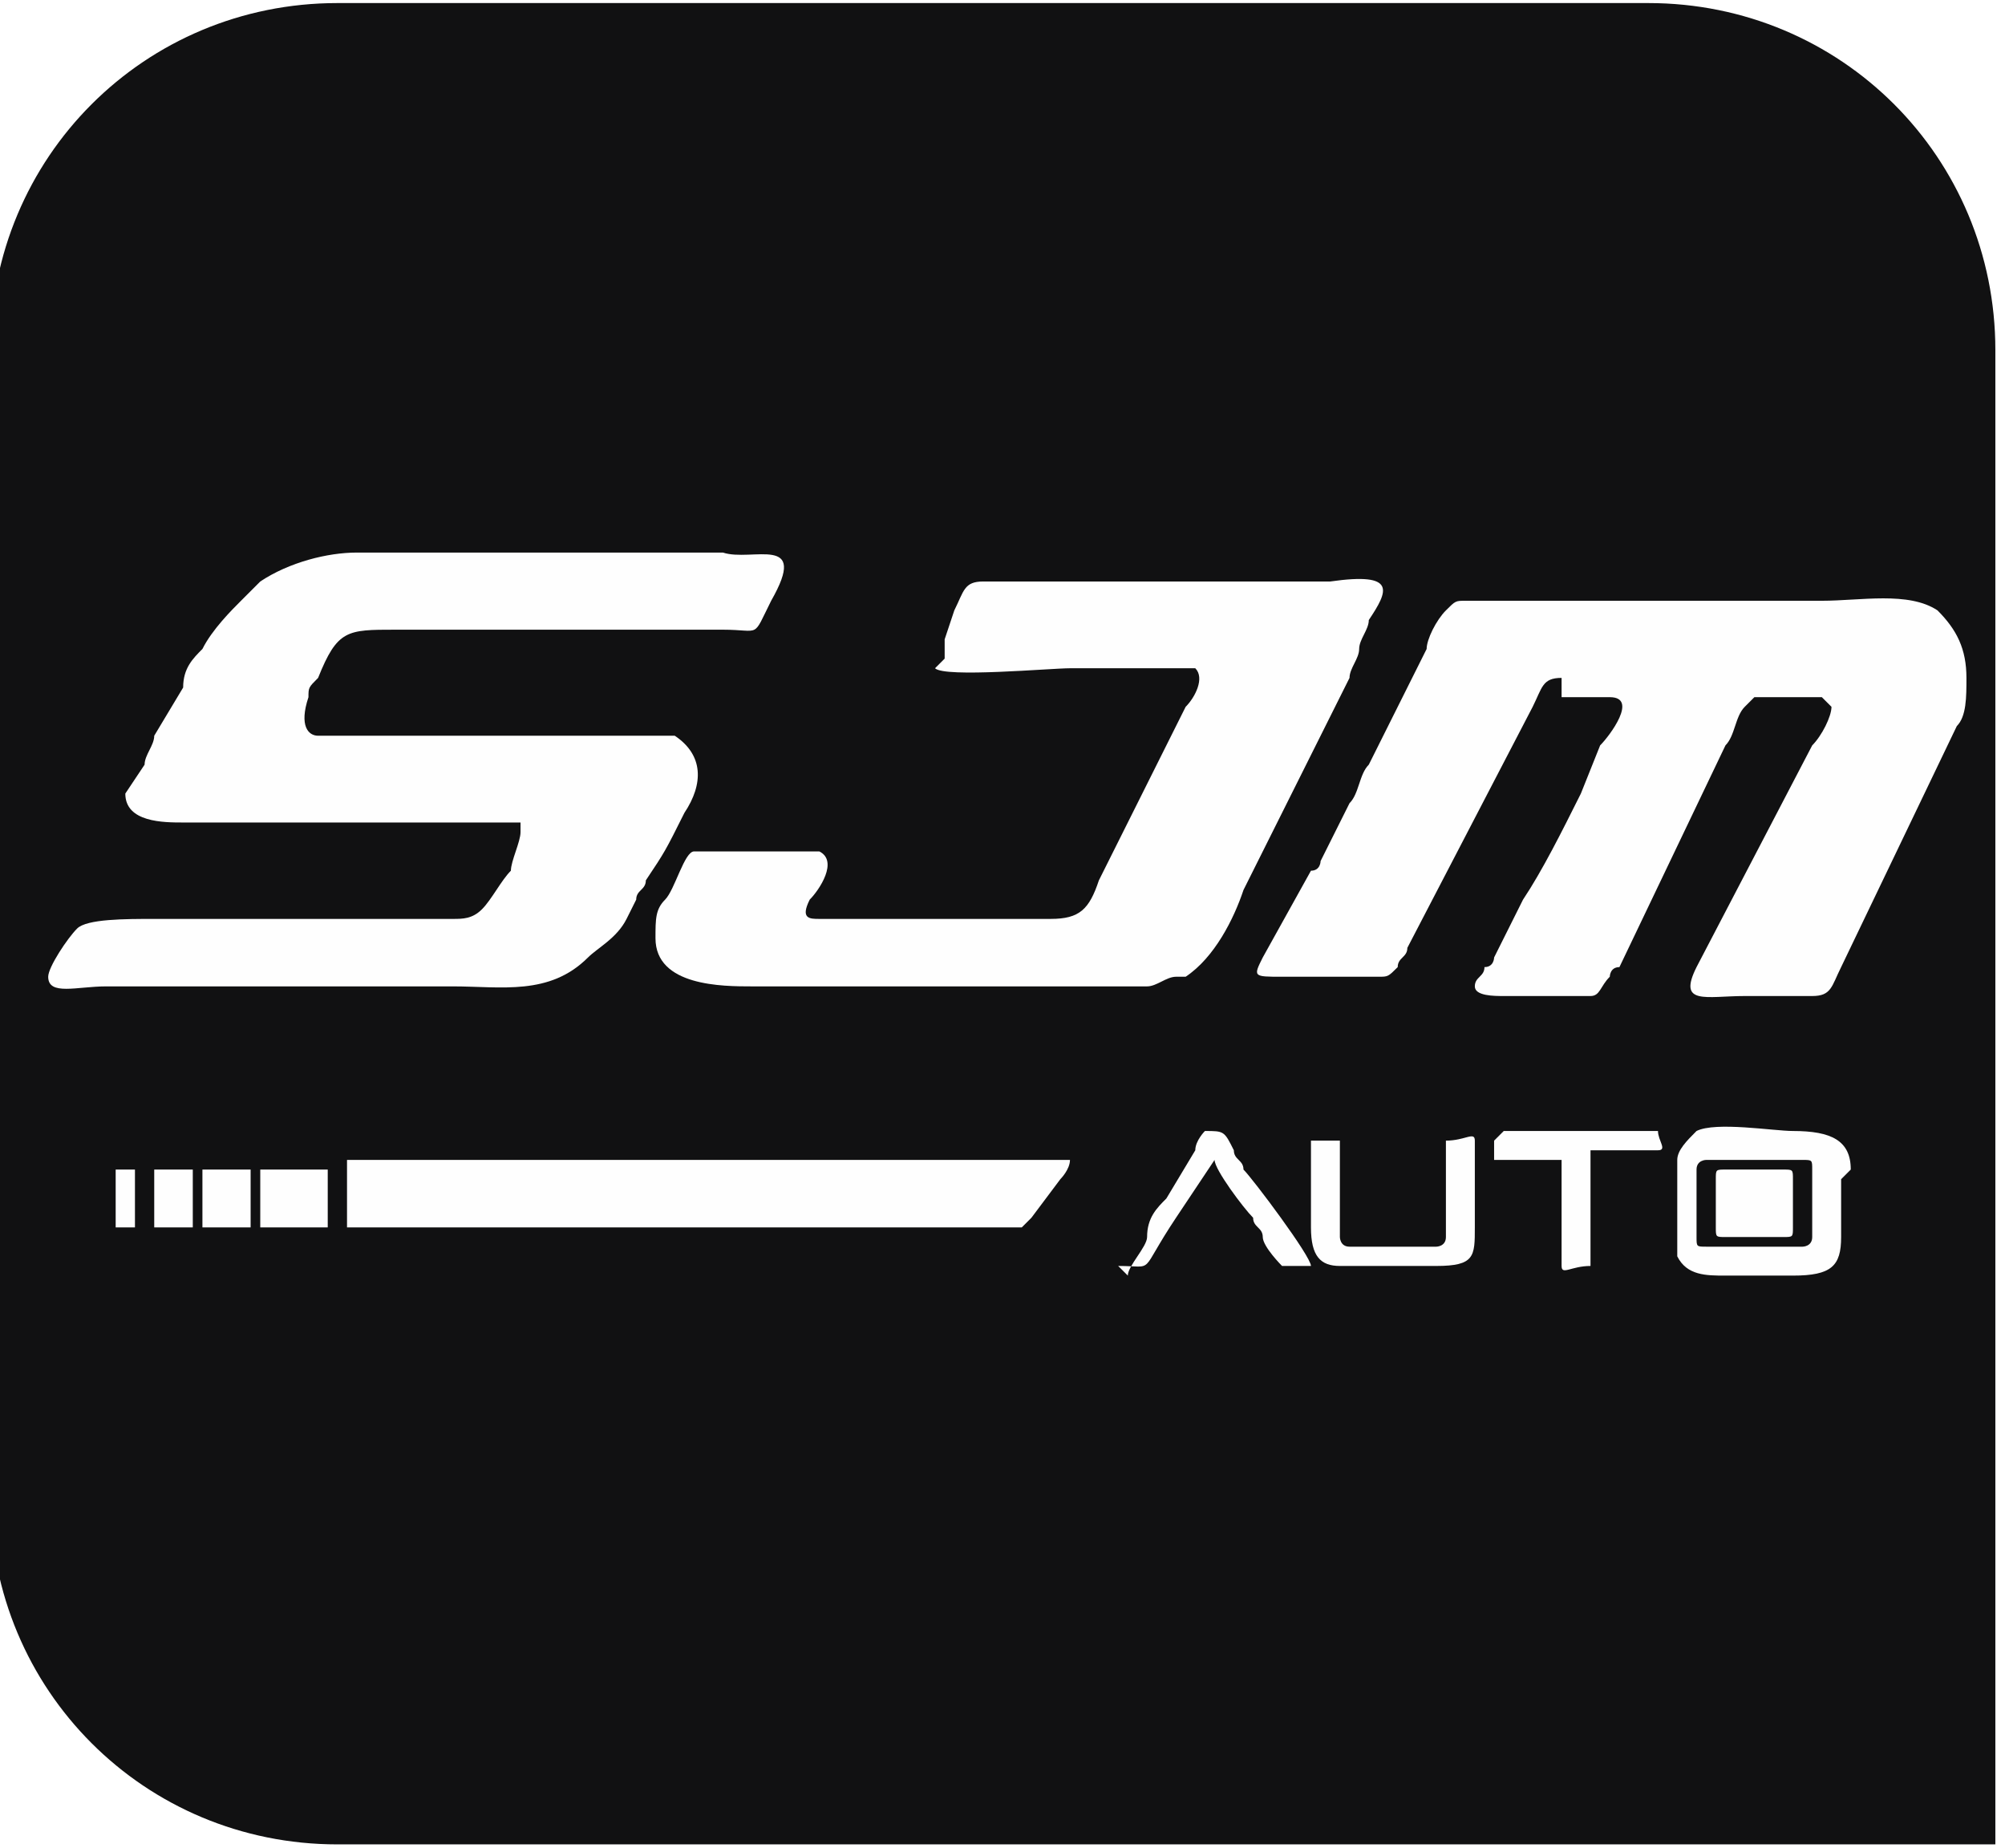
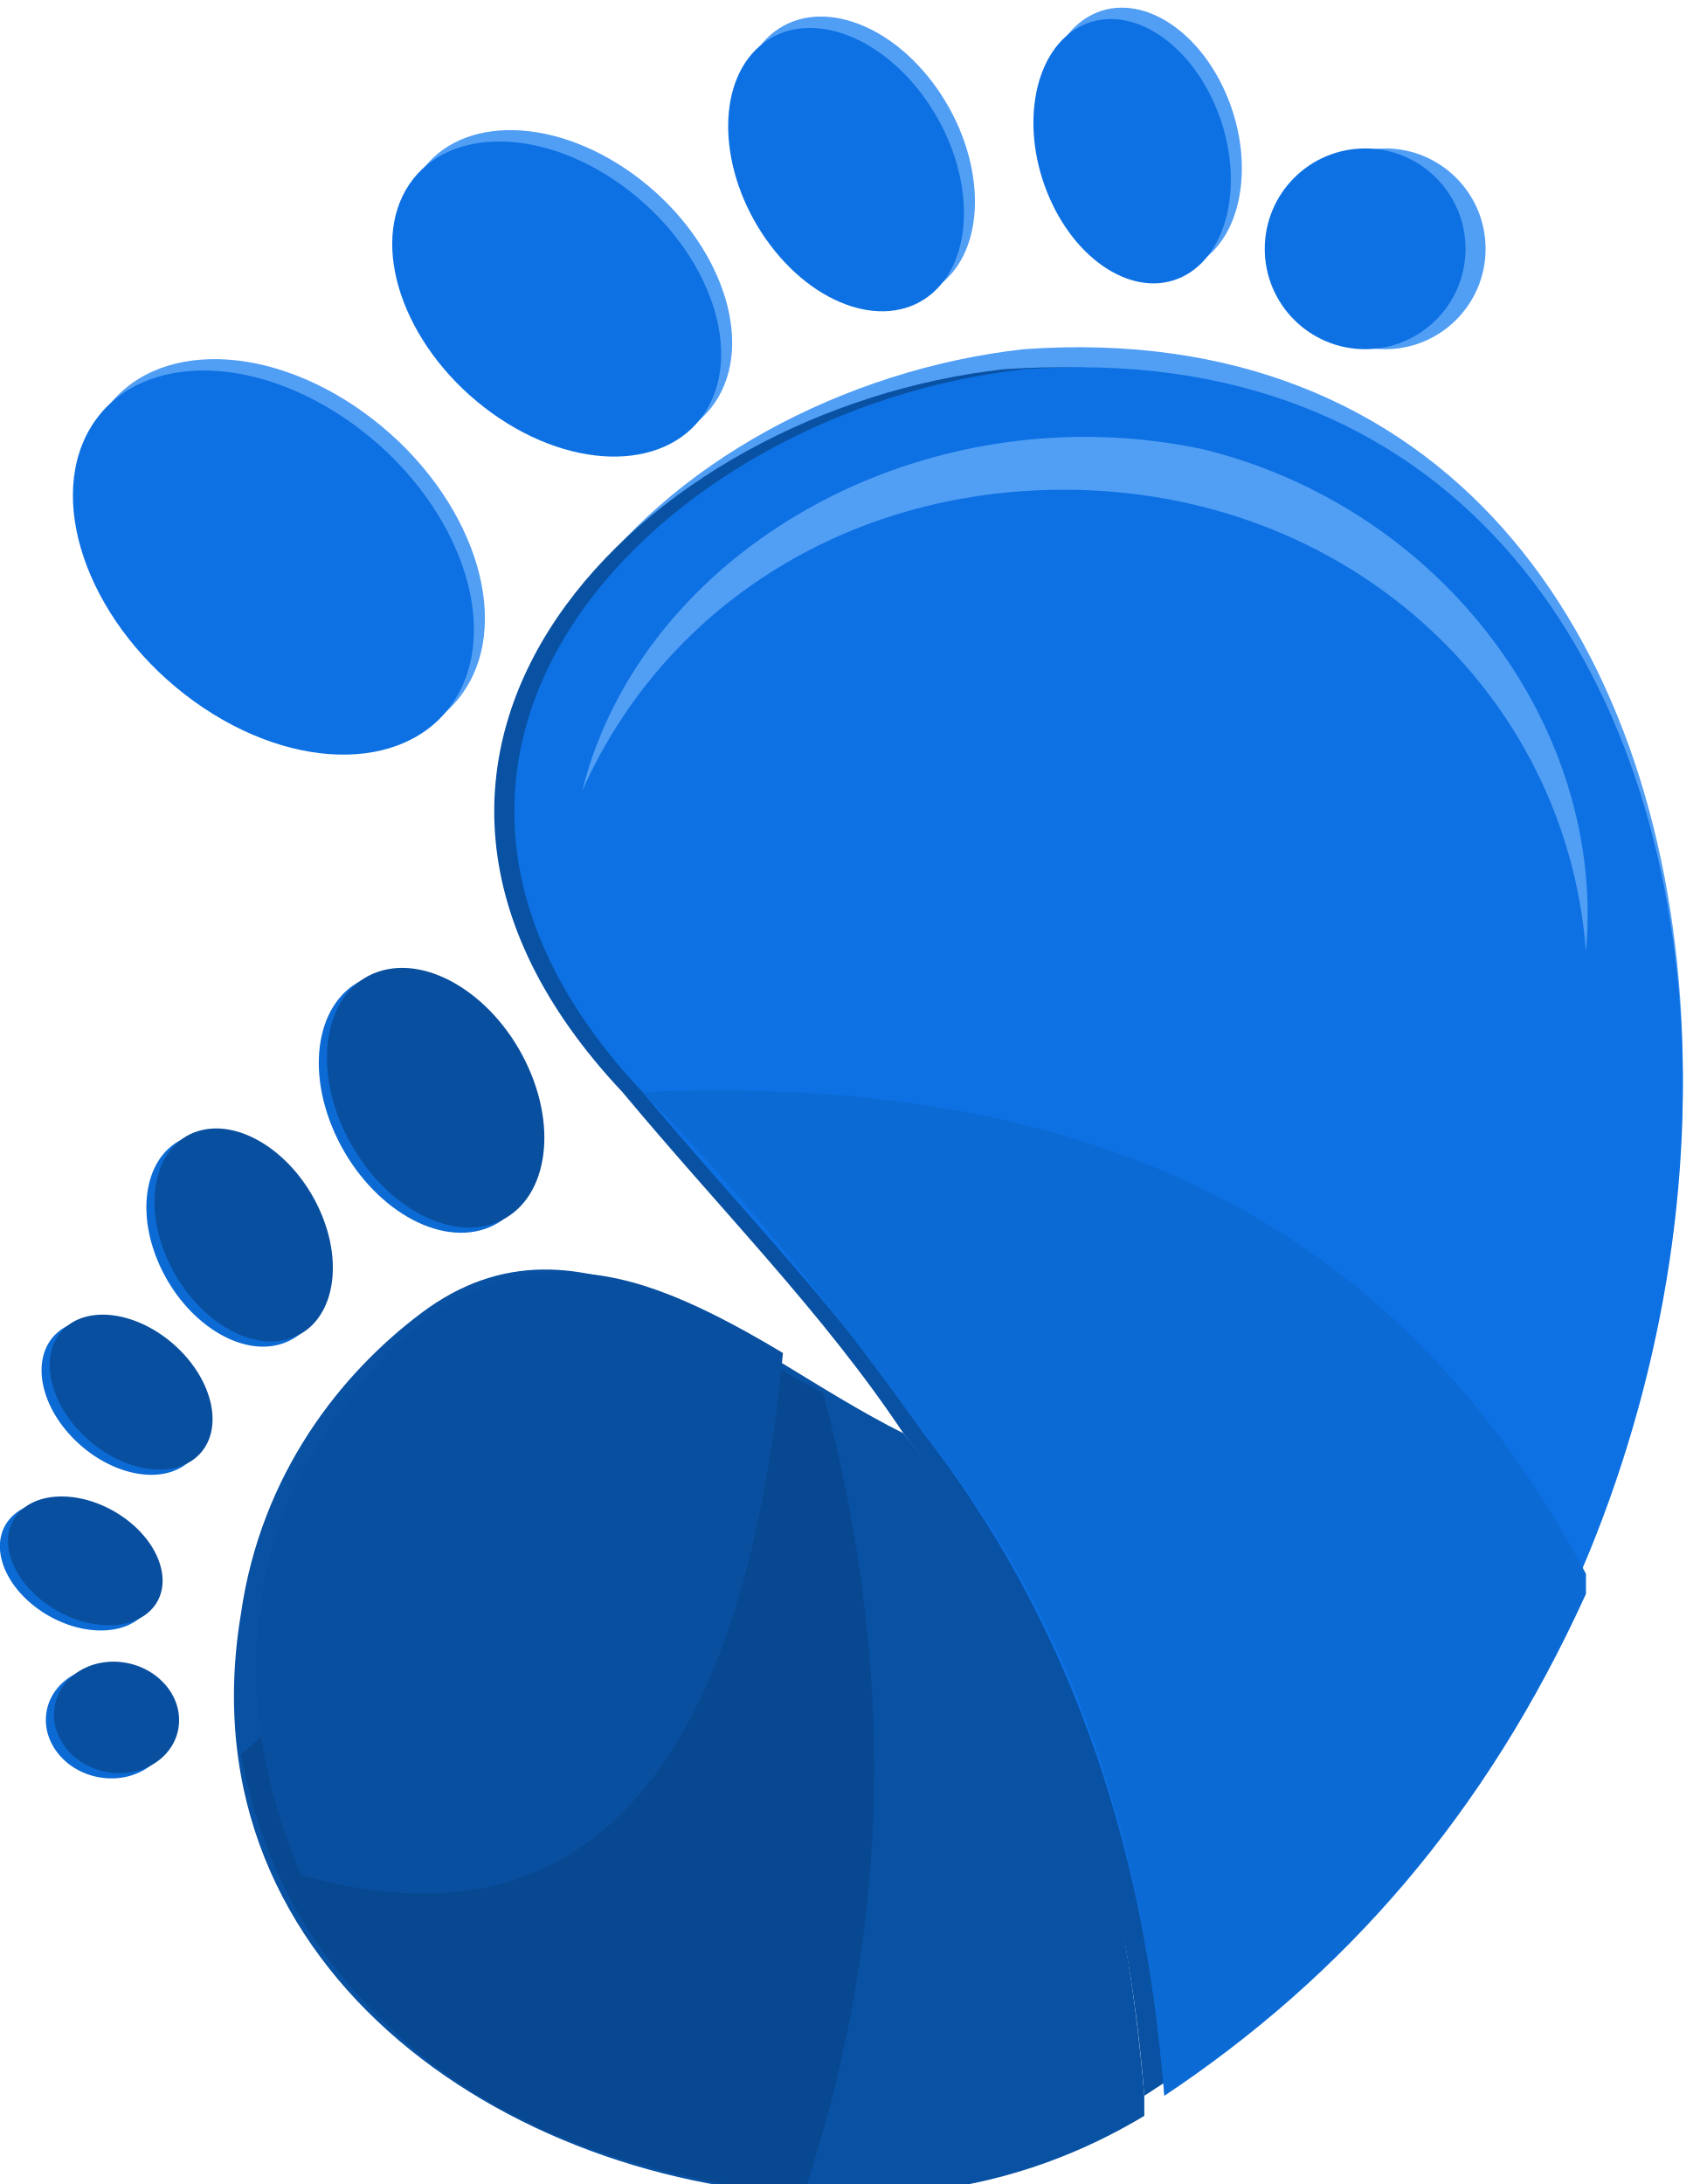
- <svg xmlns="http://www.w3.org/2000/svg" xml:space="preserve" width="0.483in" height="0.445in" version="1.1" style="shape-rendering:geometricPrecision; text-rendering:geometricPrecision; image-rendering:optimizeQuality; fill-rule:evenodd; clip-rule:evenodd" viewBox="0 0 2.08 1.91">
+ <svg xmlns="http://www.w3.org/2000/svg" xml:space="preserve" width="0.293in" height="0.375in" version="1.1" style="shape-rendering:geometricPrecision; text-rendering:geometricPrecision; image-rendering:optimizeQuality; fill-rule:evenodd; clip-rule:evenodd" viewBox="0 0 0.85 1.08">
  <defs>
    <style type="text/css">
   
-     .fil1 {fill:#FEFEFE}
-     .fil0 {fill:#111112}
+     .fil5 {fill:#084891}
+     .fil4 {fill:#094F9F}
+     .fil1 {fill:#0951A3}
+     .fil3 {fill:#0C6AD4}
+     .fil2 {fill:#0D71E3}
+     .fil0 {fill:#519EF5}
   
  </style>
  </defs>
  <g id="Layer_x0020_1">
-     <g id="_2573449527008">
-       <path class="fil0" d="M0.36 0l1.35 0c0.2,0 0.36,0.16 0.36,0.36l0 1.55 -1.72 0c-0.2,0 -0.36,-0.16 -0.36,-0.36l0 -1.19c0,-0.2 0.16,-0.36 0.36,-0.36z" />
+     <g id="_2121921058240">
+       <path class="fil0" d="M0.58 1.03c-0.01,-0.13 -0.05,-0.24 -0.12,-0.33 -0.04,-0.06 -0.09,-0.11 -0.14,-0.17 -0.16,-0.17 0.01,-0.34 0.19,-0.36 0.42,-0.03 0.43,0.63 0.07,0.86z" />
+       <path class="fil1" d="M0.57 1.04c-0.01,-0.13 -0.05,-0.24 -0.12,-0.33 -0.04,-0.06 -0.09,-0.11 -0.14,-0.17 -0.16,-0.17 0.01,-0.34 0.19,-0.36 0.42,-0.03 0.43,0.63 0.07,0.86z" />
+       <path class="fil2" d="M0.58 1.04c-0.01,-0.13 -0.05,-0.24 -0.12,-0.33 -0.04,-0.06 -0.09,-0.11 -0.14,-0.17 -0.16,-0.17 0.01,-0.34 0.19,-0.36 0.42,-0.03 0.43,0.62 0.07,0.85z" />
+       <path class="fil3" d="M0.79 0.79c-0.05,0.11 -0.12,0.19 -0.21,0.25 -0.01,-0.12 -0.04,-0.23 -0.12,-0.33 -0.05,-0.07 -0.1,-0.13 -0.14,-0.17 0.23,-0.01 0.38,0.07 0.47,0.24z" />
+       <path class="fil0" d="M0.6 0.22c0.12,0.03 0.2,0.14 0.19,0.25 -0.01,-0.13 -0.12,-0.23 -0.26,-0.23 -0.11,0 -0.2,0.06 -0.24,0.15 0,-0 0,-0 0,-0 0.03,-0.12 0.17,-0.2 0.31,-0.17z" />
      <g>
        <g>
-           <path class="fil1" d="M1.62 0.72l0.05 0c0.03,0 -0,0.04 -0.01,0.05l-0.02 0.05c-0.02,0.04 -0.04,0.08 -0.06,0.11l-0.03 0.06c-0,0 -0,0.01 -0.01,0.01 -0,0.01 -0.01,0.01 -0.01,0.02 0,0.01 0.02,0.01 0.03,0.01 0.02,-0 0.08,0 0.09,-0 0.01,-0 0.01,-0.01 0.02,-0.02 0,-0 0,-0.01 0.01,-0.01l0.11 -0.23c0.01,-0.01 0.01,-0.03 0.02,-0.04 0,-0 0.01,-0.01 0.01,-0.01l0.07 0c0,0 0.01,0.01 0.01,0.01 0,0.01 -0.01,0.03 -0.02,0.04l-0.12 0.23c-0.02,0.04 0.01,0.03 0.05,0.03 0.01,0 0.01,0 0.01,0l0.06 -0c0.02,0 0.02,-0.01 0.03,-0.03l0.12 -0.25c0.01,-0.01 0.01,-0.03 0.01,-0.05 0,-0.03 -0.01,-0.05 -0.03,-0.07 -0.03,-0.02 -0.08,-0.01 -0.12,-0.01 -0.02,0 -0.03,-0 -0.05,-0l-0.1 0c-0.02,0 -0.03,-0 -0.05,-0 -0.03,0 -0.07,-0 -0.1,0 -0.01,0 -0.01,-0 -0.02,-0 -0.01,0 -0.04,-0 -0.05,0 -0.01,0 -0.01,0 -0.02,0.01 -0.01,0.01 -0.02,0.03 -0.02,0.04l-0.06 0.12c-0.01,0.01 -0.01,0.03 -0.02,0.04l-0.03 0.06c-0,0 -0,0.01 -0.01,0.01l-0.05 0.09c-0.01,0.02 -0.01,0.02 0.02,0.02l0.1 -0c0.01,-0 0.01,-0 0.02,-0.01 0,-0.01 0.01,-0.01 0.01,-0.02l0.13 -0.25c0.01,-0.02 0.01,-0.03 0.03,-0.03z" />
-           <path class="fil1" d="M0.13 0.82c0,0.03 0.04,0.03 0.06,0.03l0.33 -0c0.01,-0 0.01,0 0.02,0 0,0 0,0 0,0.01 0,0.01 -0.01,0.03 -0.01,0.04 -0.01,0.01 -0.02,0.03 -0.03,0.04 -0.01,0.01 -0.02,0.01 -0.03,0.01l-0.27 0c-0.02,0 -0.03,0 -0.04,0 -0.03,0 -0.07,-0 -0.08,0.01 -0.01,0.01 -0.03,0.04 -0.03,0.05 -0,0.02 0.03,0.01 0.06,0.01 0.01,0 0.03,0 0.05,0l0.31 0c0.05,0 0.1,0.01 0.14,-0.03 0.01,-0.01 0.03,-0.02 0.04,-0.04l0.01 -0.02c0,-0.01 0.01,-0.01 0.01,-0.02 0.02,-0.03 0.02,-0.03 0.04,-0.07 0.02,-0.03 0.02,-0.06 -0.01,-0.08 -0.01,-0 -0.01,-0 -0.02,-0 -0.03,0 -0.04,-0 -0.07,-0 -0.01,0 -0.03,0 -0.05,0l-0.23 0c-0.01,0 -0.02,-0.01 -0.01,-0.04 0,-0.01 0,-0.01 0.01,-0.02 0.02,-0.05 0.03,-0.05 0.08,-0.05 0.05,0 0.1,-0 0.15,-0l0.19 0c0.04,0 0.03,0.01 0.05,-0.03 0.04,-0.07 -0.02,-0.04 -0.05,-0.05 -0.02,-0 -0.05,-0 -0.07,-0 -0.03,0 -0.05,-0 -0.07,-0l-0 0 -0.09 0c-0.05,0 -0.1,0 -0.15,0 -0.03,0 -0.07,0.01 -0.1,0.03 -0.01,0.01 -0.01,0.01 -0.02,0.02 -0.01,0.01 -0.03,0.03 -0.04,0.05 -0.01,0.01 -0.02,0.02 -0.02,0.04l-0.03 0.05c-0,0.01 -0.01,0.02 -0.01,0.03z" />
-           <path class="fil1" d="M0.97 0.69c0.01,0.01 0.12,0 0.14,0 0.02,0 0.11,-0 0.12,0 0,0 0,0 0.01,0 0.01,0.01 -0,0.03 -0.01,0.04l-0.09 0.18c-0.01,0.03 -0.02,0.04 -0.05,0.04 -0.01,-0 -0.02,0 -0.04,0 -0.02,-0 -0.05,-0 -0.07,-0l-0.09 0c-0.01,0 -0.01,0 -0.02,0 -0.01,-0 -0.01,-0 -0.02,-0 -0.01,-0 -0.02,0 -0.01,-0.02 0.01,-0.01 0.03,-0.04 0.01,-0.05 -0.01,-0 -0.01,0 -0.01,0 -0.01,0 -0.02,0 -0.03,0l-0.09 0c-0.01,0 -0.02,0.04 -0.03,0.05 -0.01,0.01 -0.01,0.02 -0.01,0.04 0,0.05 0.07,0.05 0.1,0.05l0.24 0c0.01,0 0.01,-0 0.02,-0 0.01,0 0.01,0 0.02,0 0.03,-0 0.11,0 0.13,-0 0.01,-0 0.02,-0.01 0.03,-0.01 0,-0 0,-0 0.01,-0 0.03,-0.02 0.05,-0.06 0.06,-0.09l0.11 -0.22c0,-0.01 0.01,-0.02 0.01,-0.03 0,-0.01 0.01,-0.02 0.01,-0.03 0.02,-0.03 0.03,-0.05 -0.04,-0.04 -0.02,0 -0.05,0 -0.07,0l-0.29 0c-0.02,0 -0.02,0.01 -0.03,0.03l-0.01 0.03c-0,0.01 -0,0.01 -0,0.02z" />
+           <ellipse class="fil0" transform="matrix(0.0627988 0.0453179 -0.0403642 0.0705058 0.141675 0.270611)" rx="1.46" ry="0.98" />
+           <ellipse class="fil2" transform="matrix(0.0627988 0.0453179 -0.0403642 0.0705058 0.136193 0.276283)" rx="1.46" ry="0.98" />
        </g>
        <g>
-           <path class="fil1" d="M1.87 1.29l-0.1 0c-0.01,0 -0.01,-0 -0.01,-0.01l0 -0.07c0,-0.01 0.01,-0.01 0.01,-0.01l0.1 0c0.01,0 0.01,0 0.01,0.01l0 0.07c0,0.01 -0.01,0.01 -0.01,0.01zm0.04 -0.07l0 0.06c-0,0.03 -0.01,0.04 -0.05,0.04l-0.07 0c-0.02,0 -0.04,-0 -0.05,-0.02 -0,-0 -0,-0.01 -0,-0.02l0 -0.08c0,-0.01 0.01,-0.02 0.02,-0.03 0.02,-0.01 0.08,-0 0.1,-0 0.04,0 0.06,0.01 0.06,0.04z" />
-           <path class="fil1" d="M1.36 1.18l0 0.09c0,0.03 0.01,0.04 0.03,0.04 0.02,0 0.08,0 0.1,0 0.04,0 0.04,-0.01 0.04,-0.04l0 -0.09c0,-0.01 -0.01,-0 -0.03,-0l0 0.1c0,0.01 -0.01,0.01 -0.01,0.01l-0.09 0c-0.01,0 -0.01,-0.01 -0.01,-0.01l0 -0.1c-0.02,0 -0.03,-0 -0.03,0z" />
-           <path class="fil1" d="M1.16 1.31c0.04,0 0.02,0.01 0.06,-0.05l0.04 -0.06c0,0.01 0.03,0.05 0.04,0.06 0,0.01 0.01,0.01 0.01,0.02 0,0.01 0.02,0.03 0.02,0.03 0,0 0.02,0 0.03,0 -0,-0.01 -0.06,-0.09 -0.07,-0.1 -0,-0.01 -0.01,-0.01 -0.01,-0.02 -0.01,-0.02 -0.01,-0.02 -0.03,-0.02 -0,0 -0.01,0.01 -0.01,0.02l-0.03 0.05c-0.01,0.01 -0.02,0.02 -0.02,0.04 -0,0.01 -0.02,0.03 -0.02,0.04z" />
-           <path class="fil1" d="M1.55 1.18c0,0.01 -0,0.02 0,0.02l0.07 0 0 0.11c0,0.01 0.01,0 0.03,0l0 -0.12 0.07 0c0.01,0 0,-0.01 0,-0.02 0,-0 -0,-0 -0,-0l-0.16 0c-0,0 -0,0 -0,0z" />
-           <path class="fil1" d="M1.78 1.22l0 0.05c0,0.01 0,0.01 0.01,0.01l0.06 0c0.01,0 0.01,-0 0.01,-0.01l0 -0.05c0,-0.01 -0,-0.01 -0.01,-0.01l-0.06 0c-0.01,0 -0.01,0 -0.01,0.01z" />
+           <ellipse class="fil0" transform="matrix(0.0515132 0.0371738 -0.0331104 0.0578352 0.282782 0.139343)" rx="1.46" ry="0.98" />
+           <ellipse class="fil2" transform="matrix(0.0515132 0.0371738 -0.0331104 0.0578352 0.2773 0.145015)" rx="1.46" ry="0.98" />
        </g>
        <g>
-           <path class="fil1" d="M0.36 1.27l0.7 0c0,-0 0,-0 0.01,-0.01l0.03 -0.04c0,-0 0.01,-0.01 0.01,-0.02l-0.75 0 0 0.06z" />
-           <polygon class="fil1" points="0.27,1.27 0.34,1.27 0.34,1.21 0.27,1.21 " />
-           <polygon class="fil1" points="0.21,1.27 0.26,1.27 0.26,1.21 0.21,1.21 " />
-           <polygon class="fil1" points="0.16,1.27 0.2,1.27 0.2,1.21 0.16,1.21 " />
-           <polygon class="fil1" points="0.12,1.27 0.14,1.27 0.14,1.21 0.12,1.21 " />
+           <ellipse class="fil0" transform="matrix(0.0295707 0.0420541 -0.0406178 0.0354805 0.426921 0.0748756)" rx="1.46" ry="0.98" />
+           <ellipse class="fil2" transform="matrix(0.0295707 0.0420541 -0.0406178 0.0354805 0.421438 0.080548)" rx="1.46" ry="0.98" />
        </g>
+         <g>
+           <ellipse class="fil0" transform="matrix(0.0185299 0.0421152 -0.0418972 0.0239688 0.56942 0.0657098)" rx="1.46" ry="0.98" />
+           <ellipse class="fil2" transform="matrix(0.0185299 0.0421152 -0.0418972 0.0239688 0.563937 0.0713822)" rx="1.46" ry="0.98" />
+         </g>
+         <g>
+           <circle class="fil0" cx="0.69" cy="0.12" r="0.05" />
+           <circle class="fil2" cx="0.68" cy="0.12" r="0.05" />
+         </g>
+       </g>
+       <g>
+         <g>
+           <ellipse class="fil3" transform="matrix(0.0194417 0.0430456 0.0470488 -0.0155433 0.212951 0.545437)" rx="1.46" ry="0.98" />
+           <ellipse class="fil4" transform="matrix(0.0194417 0.0430456 0.0470488 -0.0155433 0.217008 0.542851)" rx="1.46" ry="0.98" />
+         </g>
+         <g>
+           <ellipse class="fil3" transform="matrix(0.0159478 0.0353099 0.0385937 -0.01275 0.117329 0.613794)" rx="1.46" ry="0.98" />
+           <ellipse class="fil4" transform="matrix(0.0159478 0.0353099 0.0385937 -0.01275 0.121386 0.611208)" rx="1.46" ry="0.98" />
+         </g>
+         <g>
+           <ellipse class="fil3" transform="matrix(0.0215347 0.0227901 0.0261473 -0.0199571 0.0612607 0.692092)" rx="1.46" ry="0.98" />
+           <ellipse class="fil4" transform="matrix(0.0215347 0.0227901 0.0261473 -0.0199571 0.0653179 0.689505)" rx="1.46" ry="0.98" />
+         </g>
+         <g>
+           <ellipse class="fil3" transform="matrix(0.0229147 0.0161991 0.0194231 -0.0221226 0.0384422 0.776139)" rx="1.46" ry="0.98" />
+           <ellipse class="fil4" transform="matrix(0.0229147 0.0161991 0.0194231 -0.0221226 0.0424995 0.773553)" rx="1.46" ry="0.98" />
+         </g>
+         <g>
+           <circle class="fil3" transform="matrix(-0.00810495 0.0398047 0.0451003 0.00918323 0.053998 0.854126)" r="0.68" />
+           <circle class="fil4" transform="matrix(-0.00810495 0.0398047 0.0451003 0.00918323 0.0580553 0.85154)" r="0.68" />
+         </g>
+       </g>
+       <g>
+         <path class="fil1" d="M0.57 1.04c-0.01,-0.12 -0.04,-0.23 -0.12,-0.33 -0.08,-0.04 -0.16,-0.12 -0.24,-0.06 -0.04,0.03 -0.08,0.08 -0.09,0.15 -0.03,0.18 0.14,0.29 0.3,0.29 0.05,0 0.1,-0.01 0.15,-0.04z" />
+         <path class="fil5" d="M0.36 0.66c0.03,0.02 0.05,0.03 0.05,0.03 0.04,0.15 0.03,0.28 -0.01,0.4 -0.08,-0.01 -0.14,-0.03 -0.19,-0.07 -0.06,-0.05 -0.08,-0.1 -0.09,-0.15 0.16,-0.14 0.24,-0.21 0.24,-0.21z" />
+         <path class="fil4" d="M0.28 0.63c0.03,0 0.06,0.01 0.11,0.04 -0.02,0.21 -0.1,0.3 -0.24,0.26 -0.03,-0.07 -0.03,-0.14 0,-0.2 0.04,-0.07 0.08,-0.1 0.13,-0.1z" />
      </g>
    </g>
  </g>
</svg>
